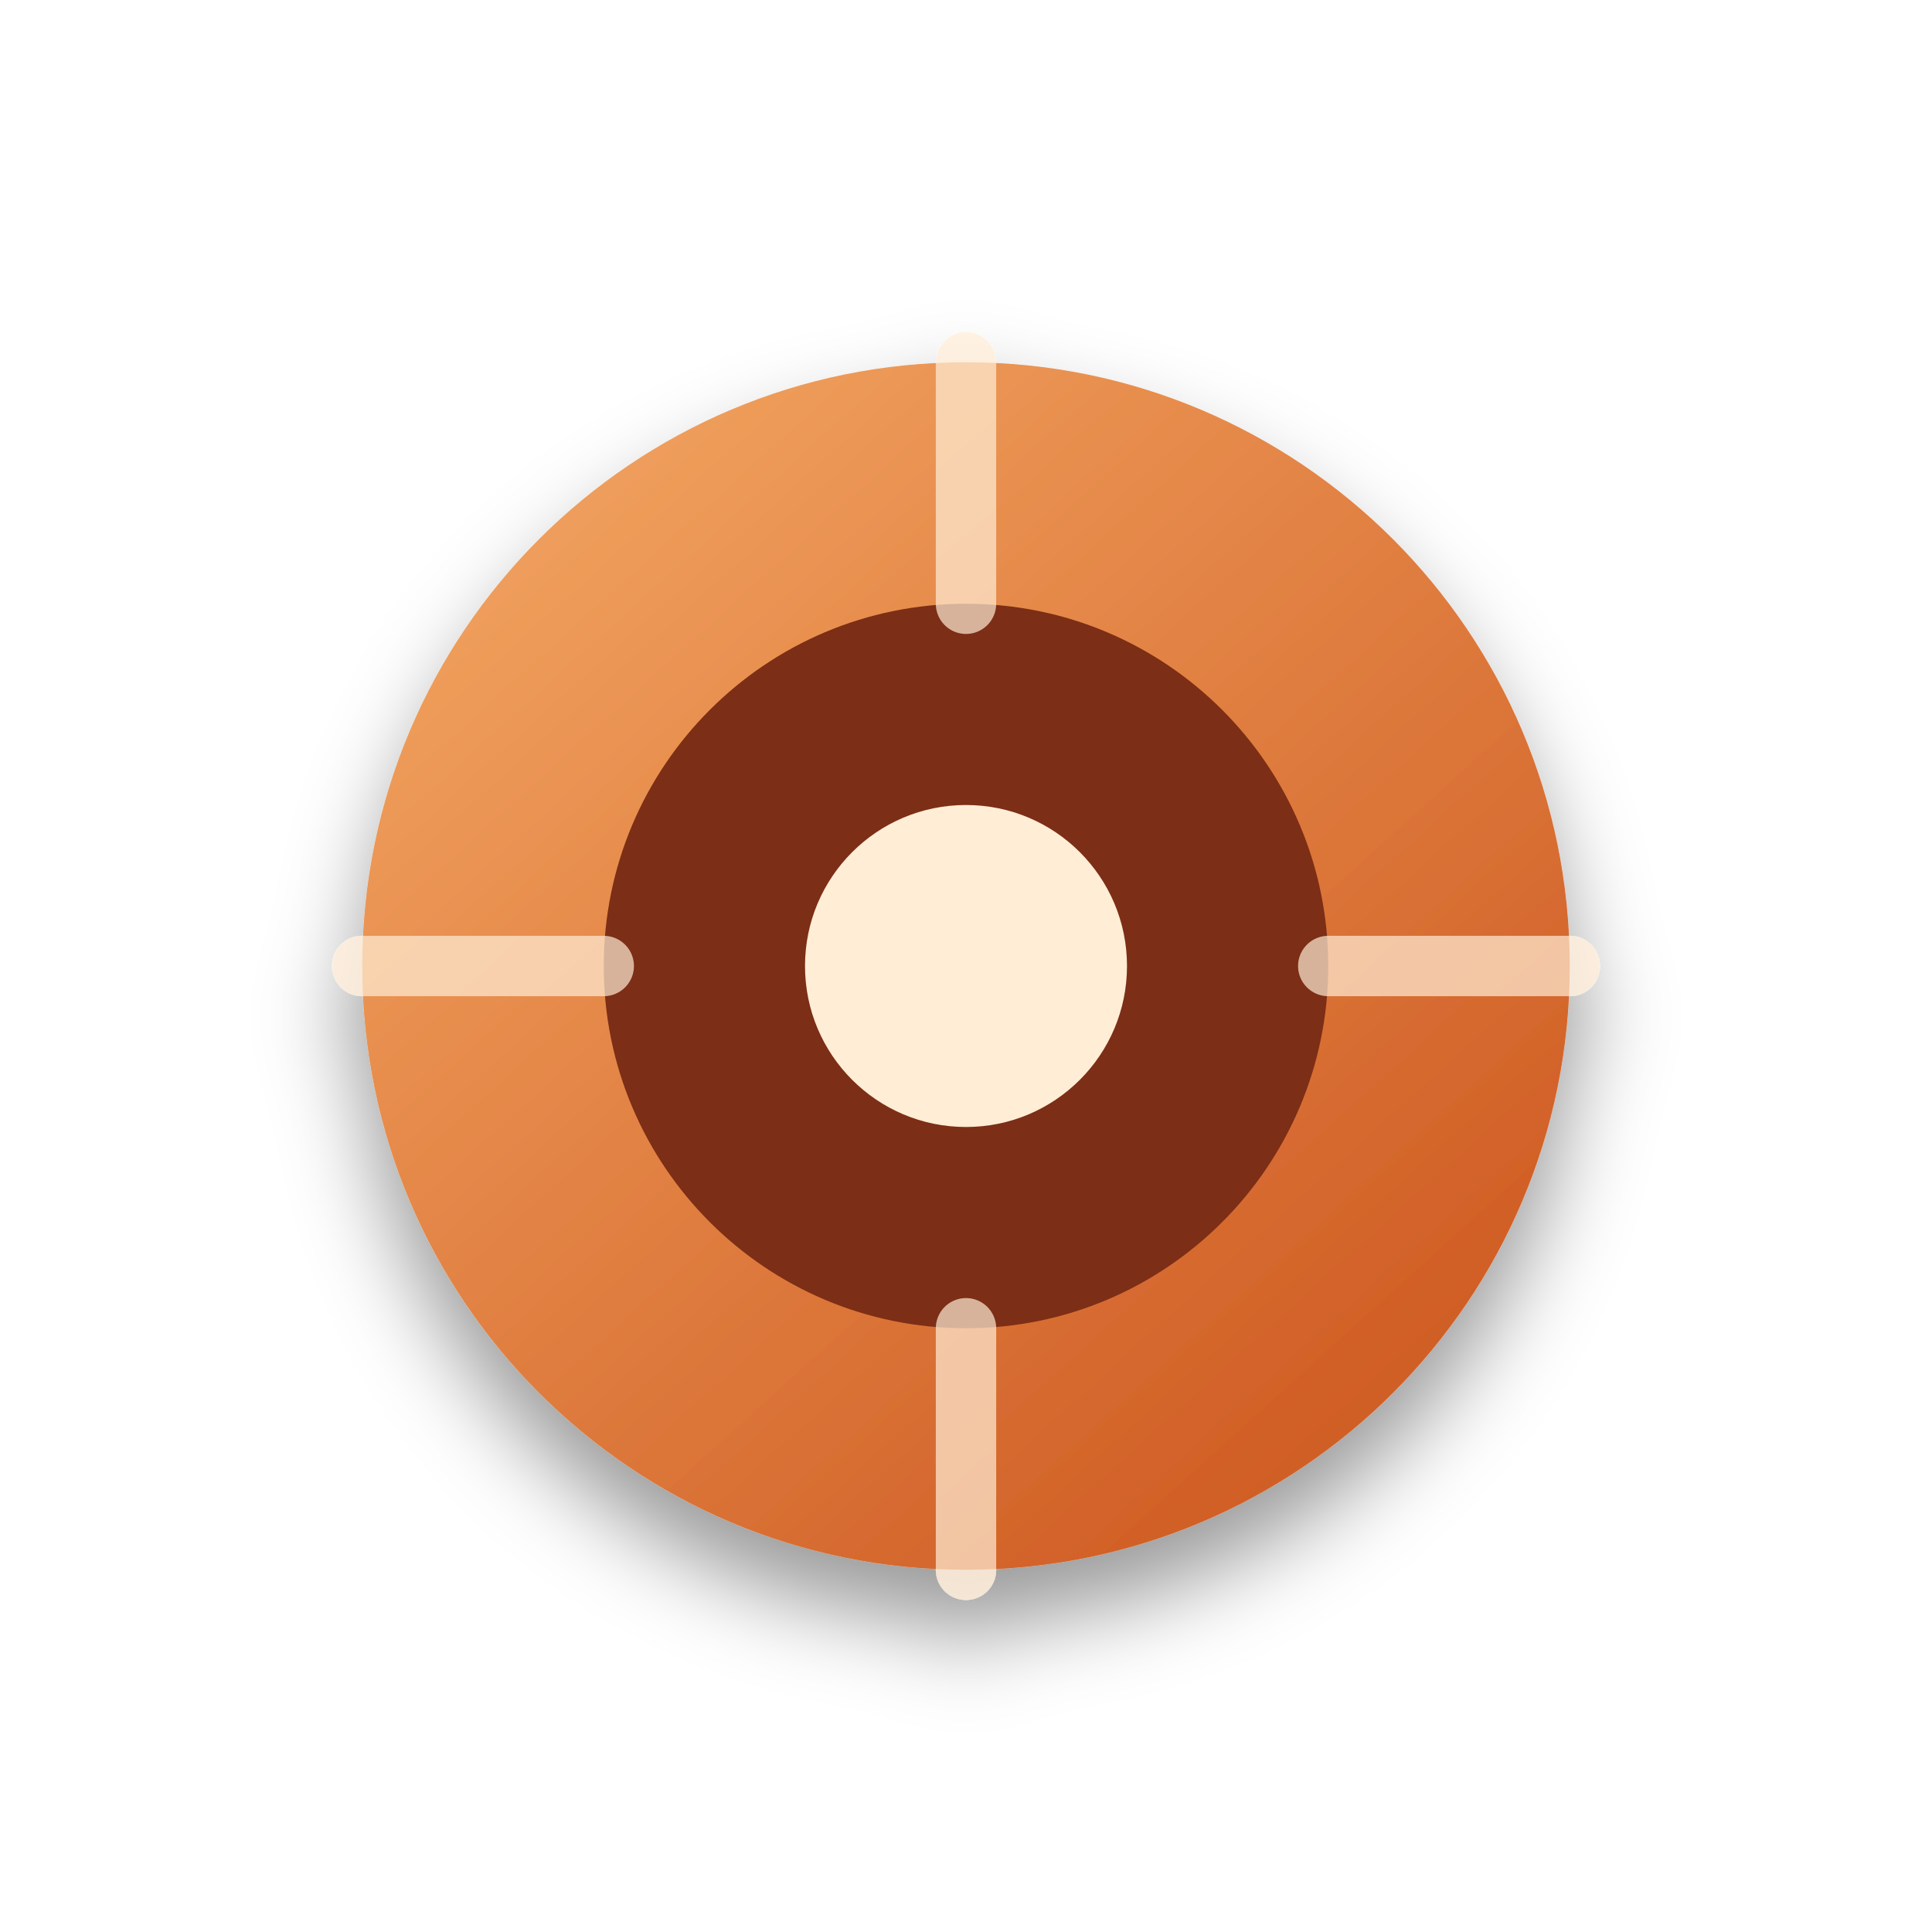
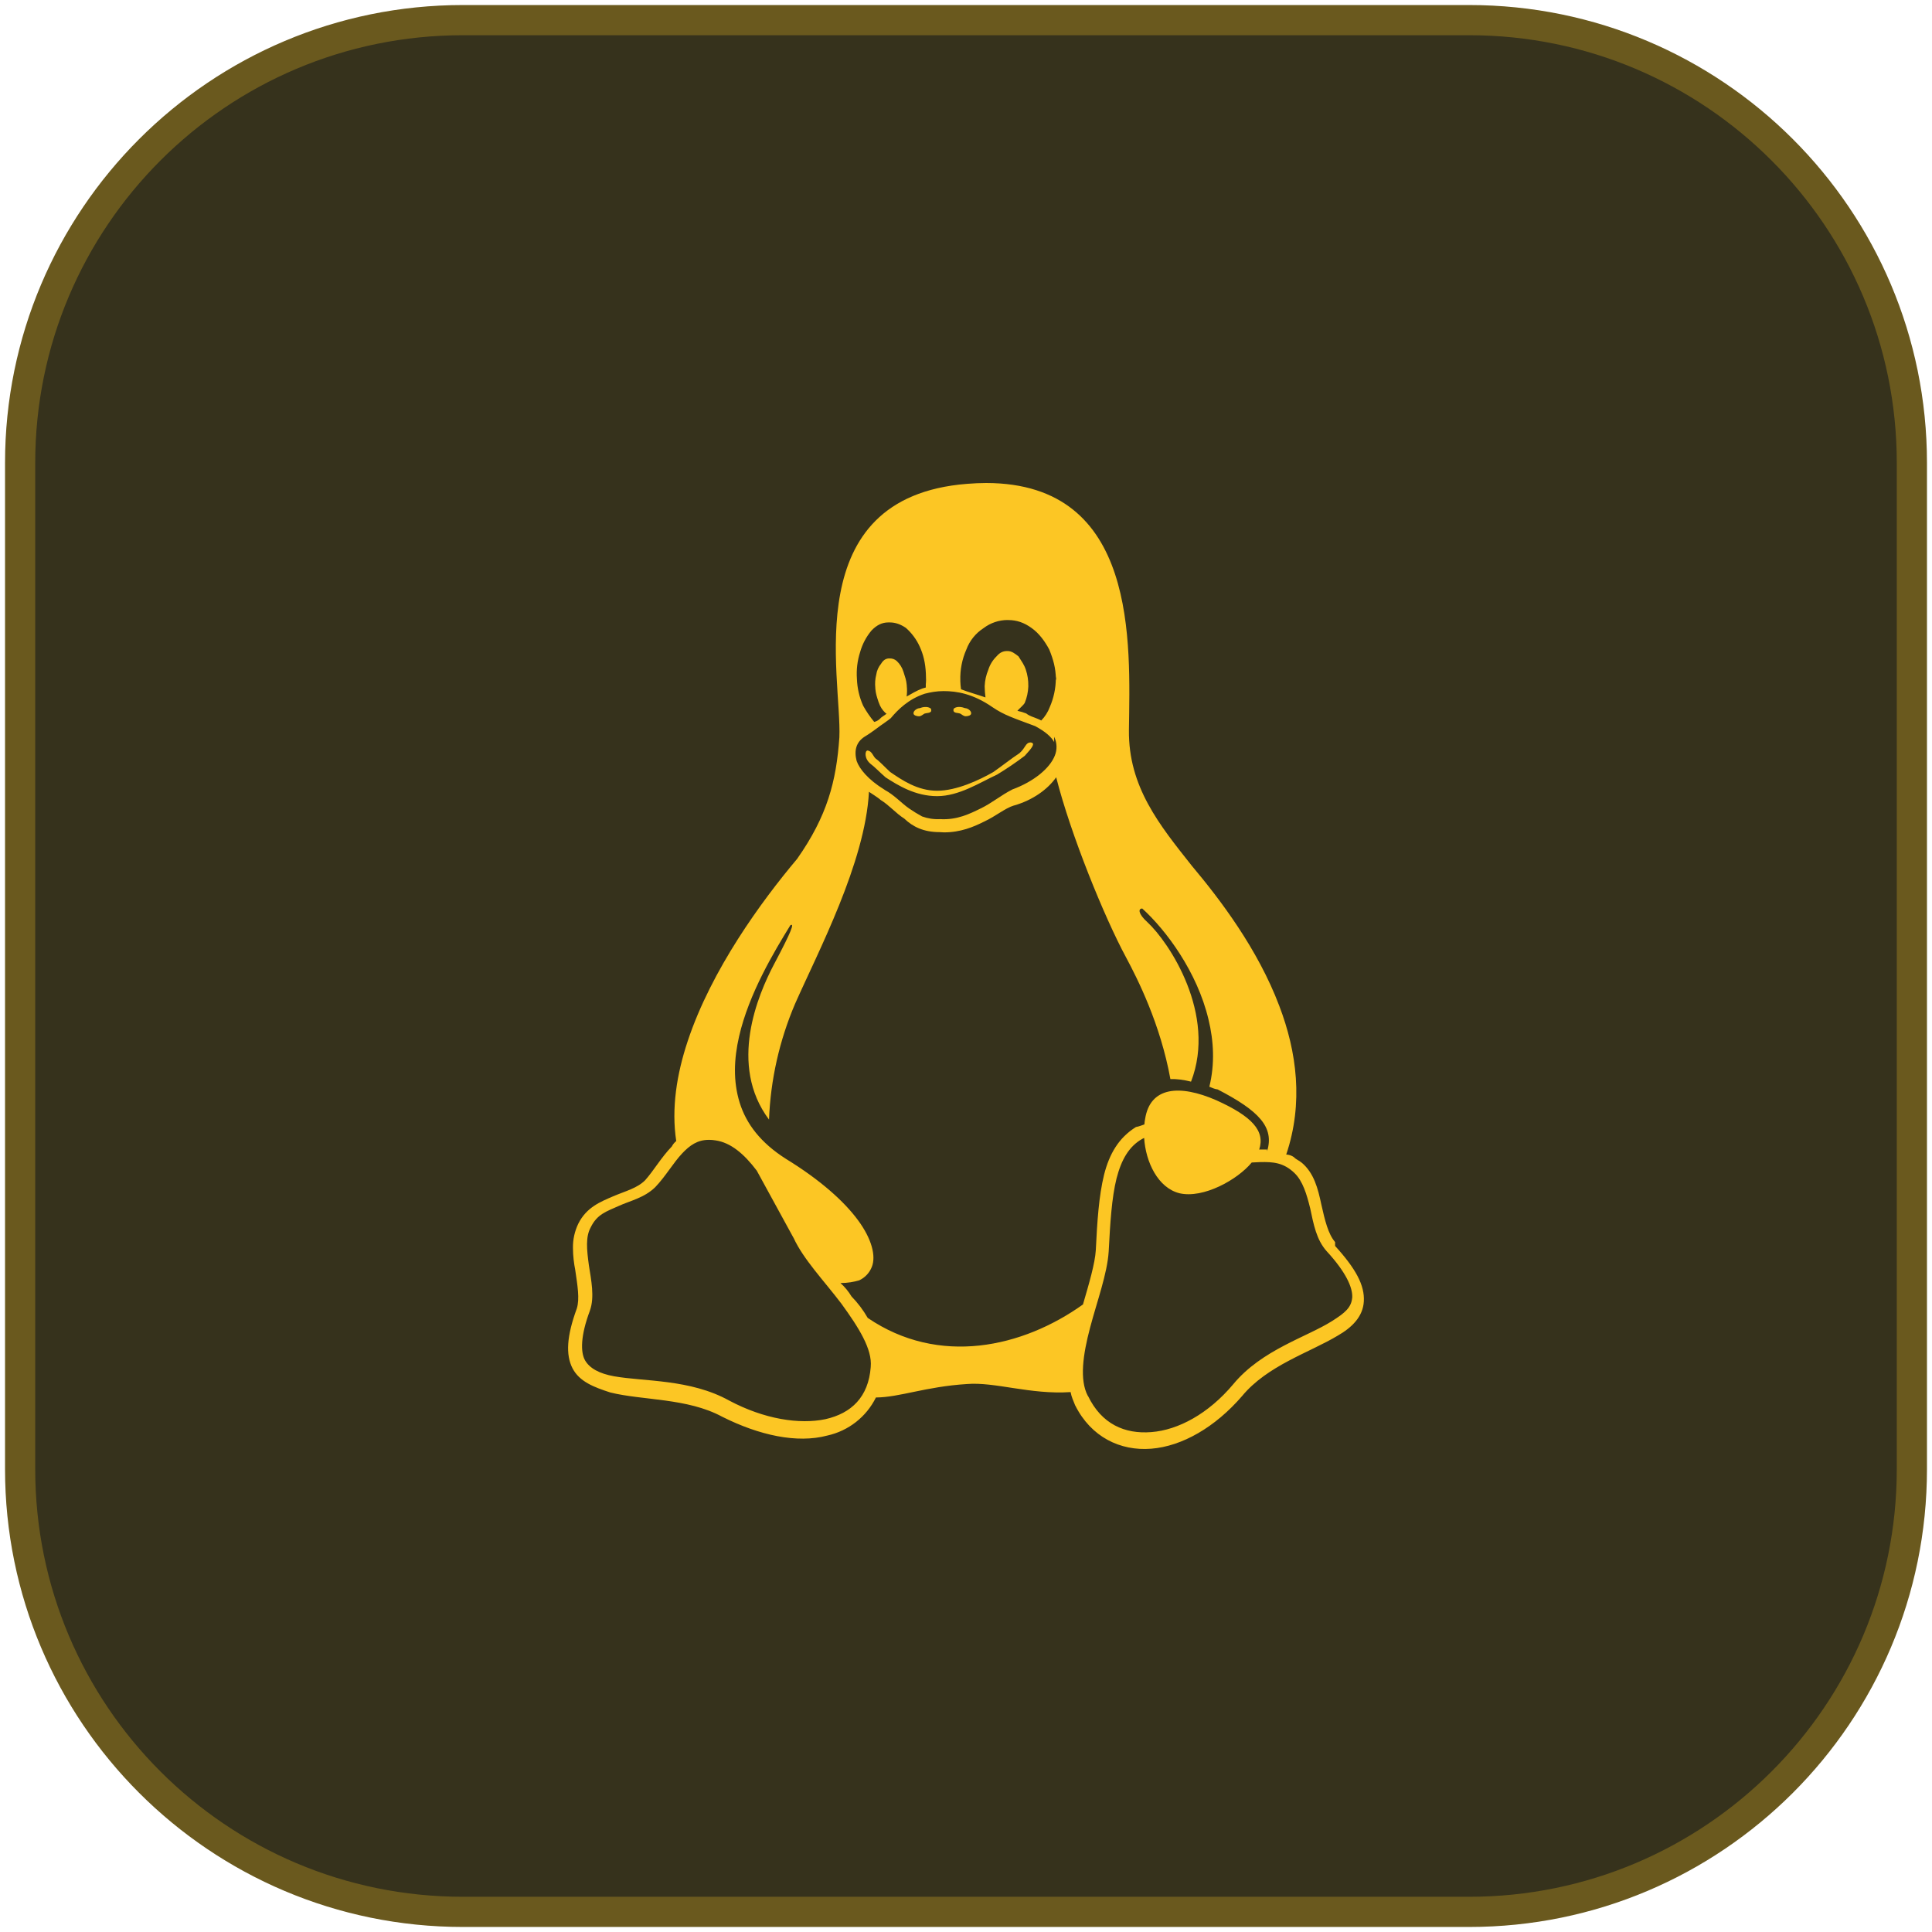
<svg xmlns="http://www.w3.org/2000/svg" viewBox="0 0 96 96" fill="none" aria-hidden="true">
-   <defs>
-     <linearGradient id="g" x1="10" y1="6" x2="86" y2="90" gradientUnits="userSpaceOnUse">
-       <stop stop-color="#FDBA74" />
-       <stop offset="1" stop-color="#C2410C" />
-     </linearGradient>
-     <linearGradient id="g2" x1="20" y1="80" x2="76" y2="16" gradientUnits="userSpaceOnUse">
-       <stop stop-color="#C2410C" />
-       <stop offset="1" stop-color="#FDBA74" />
-     </linearGradient>
-     <filter id="s" x="-25%" y="-25%" width="150%" height="150%">
-       <feDropShadow dx="0" dy="2.5" stdDeviation="2.2" flood-color="#000" flood-opacity=".4" />
-     </filter>
-   </defs>
-   <g filter="url(#s)">
-     <circle cx="48" cy="48" r="30" fill="url(#g)" />
-     <circle cx="48" cy="48" r="18" fill="#7C2D12" />
-     <circle cx="48" cy="48" r="8" fill="#FFEDD5" />
-     <path d="M48 18v12M48 66v12M18 48h12M66 48h12" stroke="#FFEDD5" stroke-width="3" stroke-linecap="round" opacity=".7" />
+   <rect x="1" y="1" width="94" height="94" rx="22" fill="#36321c" stroke="#6a591e" stroke-width="1.5" />
+   <g transform="translate(24 24) scale(2)" fill="#FCC624">
+     <path d="M12.504 0c-.155 0-.315.008-.48.021-4.226.333-3.105 4.807-3.17 6.298-.076 1.092-.3 1.953-1.05 3.02-.885 1.051-2.127 2.75-2.716 4.521-.278.832-.41 1.684-.287 2.489a.424.424 0 00-.11.135c-.26.268-.45.6-.663.839-.199.199-.485.267-.797.4-.313.136-.658.269-.864.68-.09.189-.136.394-.132.602 0 .199.027.4.055.536.058.399.116.728.04.97-.249.68-.28 1.145-.106 1.484.174.334.535.47.94.601.81.2 1.91.135 2.774.6.926.466 1.866.67 2.616.47.526-.116.97-.464 1.208-.946.587-.003 1.23-.269 2.26-.334.699-.058 1.574.267 2.577.2.025.134.063.198.114.333l.003.003c.391.778 1.113 1.132 1.884 1.071.771-.06 1.592-.536 2.257-1.306.631-.765 1.683-1.084 2.378-1.503.348-.199.629-.469.649-.853.023-.4-.2-.811-.714-1.376v-.097l-.003-.003c-.17-.2-.25-.535-.338-.926-.085-.401-.182-.786-.492-1.046h-.003c-.059-.054-.123-.067-.188-.135a.357.357 0 00-.19-.064c.431-1.278.264-2.55-.173-3.694-.533-1.41-1.465-2.638-2.175-3.483-.796-1.005-1.576-1.957-1.56-3.368.026-2.152.236-6.133-3.544-6.139zm.529 3.405h.013c.213 0 .396.062.584.198.19.135.33.332.438.533.105.259.158.459.166.724 0-.02.006-.04.006-.06v.105a.086.086 0 01-.004-.021l-.004-.024a1.807 1.807 0 01-.15.706.953.953 0 01-.213.335.71.71 0 00-.088-.042c-.104-.045-.198-.064-.284-.133a1.312 1.312 0 00-.22-.066c.05-.06.146-.133.183-.198.053-.128.082-.264.088-.402v-.02a1.21 1.21 0 00-.061-.4c-.045-.134-.101-.2-.183-.333-.084-.066-.167-.132-.267-.132h-.016c-.093 0-.176.03-.262.132a.8.8 0 00-.205.334 1.18 1.18 0 00-.09.4v.019c.002.089.008.179.02.267-.193-.067-.438-.135-.607-.202a1.635 1.635 0 01-.018-.2v-.02a1.772 1.772 0 01.15-.768c.082-.22.232-.406.43-.533a.985.985 0 01.594-.2zm-2.962.059h.036c.142 0 .27.048.399.135.146.129.264.288.344.465.09.199.14.4.153.667v.004c.007.134.006.2-.002.266v.08c-.03.007-.056.018-.083.024-.152.055-.274.135-.393.2.012-.09.013-.18.003-.267v-.015c-.012-.133-.04-.2-.082-.333a.613.613 0 00-.166-.267.248.248 0 00-.183-.064h-.021c-.071.006-.13.04-.186.132a.552.552 0 00-.12.27.944.944 0 00-.023.33v.015c.012.135.037.2.08.334.046.134.098.2.166.268.01.009.02.018.034.024-.07.057-.117.07-.176.136a.304.304 0 01-.131.068 2.62 2.62 0 01-.275-.402 1.772 1.772 0 01-.155-.667 1.759 1.759 0 01.08-.668 1.43 1.43 0 01.283-.535c.128-.133.26-.2.418-.2zm1.37 1.706c.332 0 .733.065 1.216.399.293.2.523.269 1.052.468h.003c.255.136.405.266.478.399v-.131a.571.571 0 01.016.47c-.123.31-.516.643-1.063.842v.002c-.268.135-.501.333-.775.465-.276.135-.588.292-1.012.267a1.139 1.139 0 01-.448-.067 3.566 3.566 0 01-.322-.198c-.195-.135-.363-.332-.612-.465v-.005h-.005c-.4-.246-.616-.512-.686-.71-.07-.268-.005-.47.193-.6.224-.135.38-.271.483-.336.104-.074.143-.102.176-.131h.002v-.003c.169-.202.436-.47.839-.601.139-.036.294-.065.466-.065zm2.8 2.142c.358 1.417 1.196 3.475 1.735 4.473.286.534.855 1.659 1.102 3.024.156-.005.33.018.513.064.646-1.671-.546-3.467-1.089-3.966-.22-.2-.232-.335-.123-.335.59.534 1.365 1.572 1.646 2.757.13.535.16 1.104.021 1.67.067.028.135.06.205.067 1.032.534 1.413.938 1.23 1.537v-.043c-.06-.003-.12 0-.18 0h-.016c.151-.467-.182-.825-1.065-1.224-.915-.4-1.646-.336-1.77.465-.008.043-.013.066-.018.135-.068.023-.139.053-.209.064-.43.268-.662.669-.793 1.187-.13.533-.17 1.156-.205 1.869v.003c-.02.334-.17.838-.319 1.35-1.5 1.072-3.58 1.538-5.348.334a2.645 2.645 0 00-.402-.533 1.45 1.45 0 00-.275-.333c.182 0 .338-.03.465-.067a.615.615 0 00.314-.334c.108-.267 0-.697-.345-1.163-.345-.467-.931-.995-1.788-1.521-.63-.4-.986-.87-1.15-1.396-.165-.534-.143-1.085-.015-1.645.245-1.07.873-2.11 1.274-2.763.107-.065.037.135-.408.974-.396.751-1.14 2.497-.122 3.854a8.123 8.123 0 01.647-2.876c.564-1.278 1.743-3.504 1.836-5.268.048.036.217.135.289.202.218.133.38.333.59.465.21.201.477.335.876.335.039.003.075.006.11.006.412 0 .73-.134.997-.268.29-.134.52-.334.74-.4h.005c.467-.135.835-.402 1.044-.7zm2.185 8.958c.037.6.343 1.245.882 1.377.588.134 1.434-.333 1.791-.765l.211-.01c.315-.007.577.01.847.268l.003.003c.208.199.305.53.391.876.085.4.154.78.409 1.066.486.527.645.906.636 1.14l.003-.007v.018l-.003-.012c-.015.262-.185.396-.498.595-.63.401-1.746.712-2.457 1.57-.618.737-1.37 1.14-2.036 1.191-.664.053-1.237-.2-1.574-.898l-.005-.003c-.21-.4-.12-1.025.056-1.69.176-.668.428-1.344.463-1.897.037-.714.076-1.335.195-1.814.12-.465.308-.797.641-.984l.045-.022zm-10.814.049h.01c.053 0 .105.005.157.014.376.055.706.333 1.023.752l.91 1.664.003.003c.243.533.754 1.064 1.189 1.637.434.598.77 1.131.729 1.57v.006c-.057.744-.48 1.148-1.125 1.294-.645.135-1.52.002-2.395-.464-.968-.536-2.118-.469-2.857-.602-.369-.066-.61-.2-.723-.4-.11-.2-.113-.602.123-1.23v-.004l.002-.003c.117-.334.03-.752-.027-1.118-.055-.401-.083-.71.043-.94.16-.334.396-.4.69-.533.294-.135.64-.202.915-.47h.002v-.002c.256-.268.445-.601.668-.838.19-.201.38-.336.663-.336zm7.159-9.074c-.435.201-.945.535-1.488.535-.542 0-.97-.267-1.28-.466-.154-.134-.28-.268-.373-.335-.164-.134-.144-.333-.074-.333.109.016.129.134.199.2.096.066.215.2.36.333.292.2.68.467 1.167.467.485 0 1.053-.267 1.398-.466.195-.135.445-.334.648-.467.156-.136.149-.267.279-.267.128.016.034.134-.147.332a8.097 8.097 0 01-.69.468zm-1.082-1.583V5.64c-.006-.02.013-.042.029-.05.074-.043.18-.027.26.004.063 0 .16.067.15.135-.006.049-.085.066-.135.066-.055 0-.092-.043-.141-.068-.052-.018-.146-.008-.163-.065zm-.551 0c-.02.058-.113.049-.166.066-.047.025-.086.068-.14.068-.05 0-.13-.02-.136-.068-.01-.066.088-.133.15-.133.08-.031.184-.047.259-.005.019.009.036.03.03.05v.02h.003z" />
  </g>
</svg>
